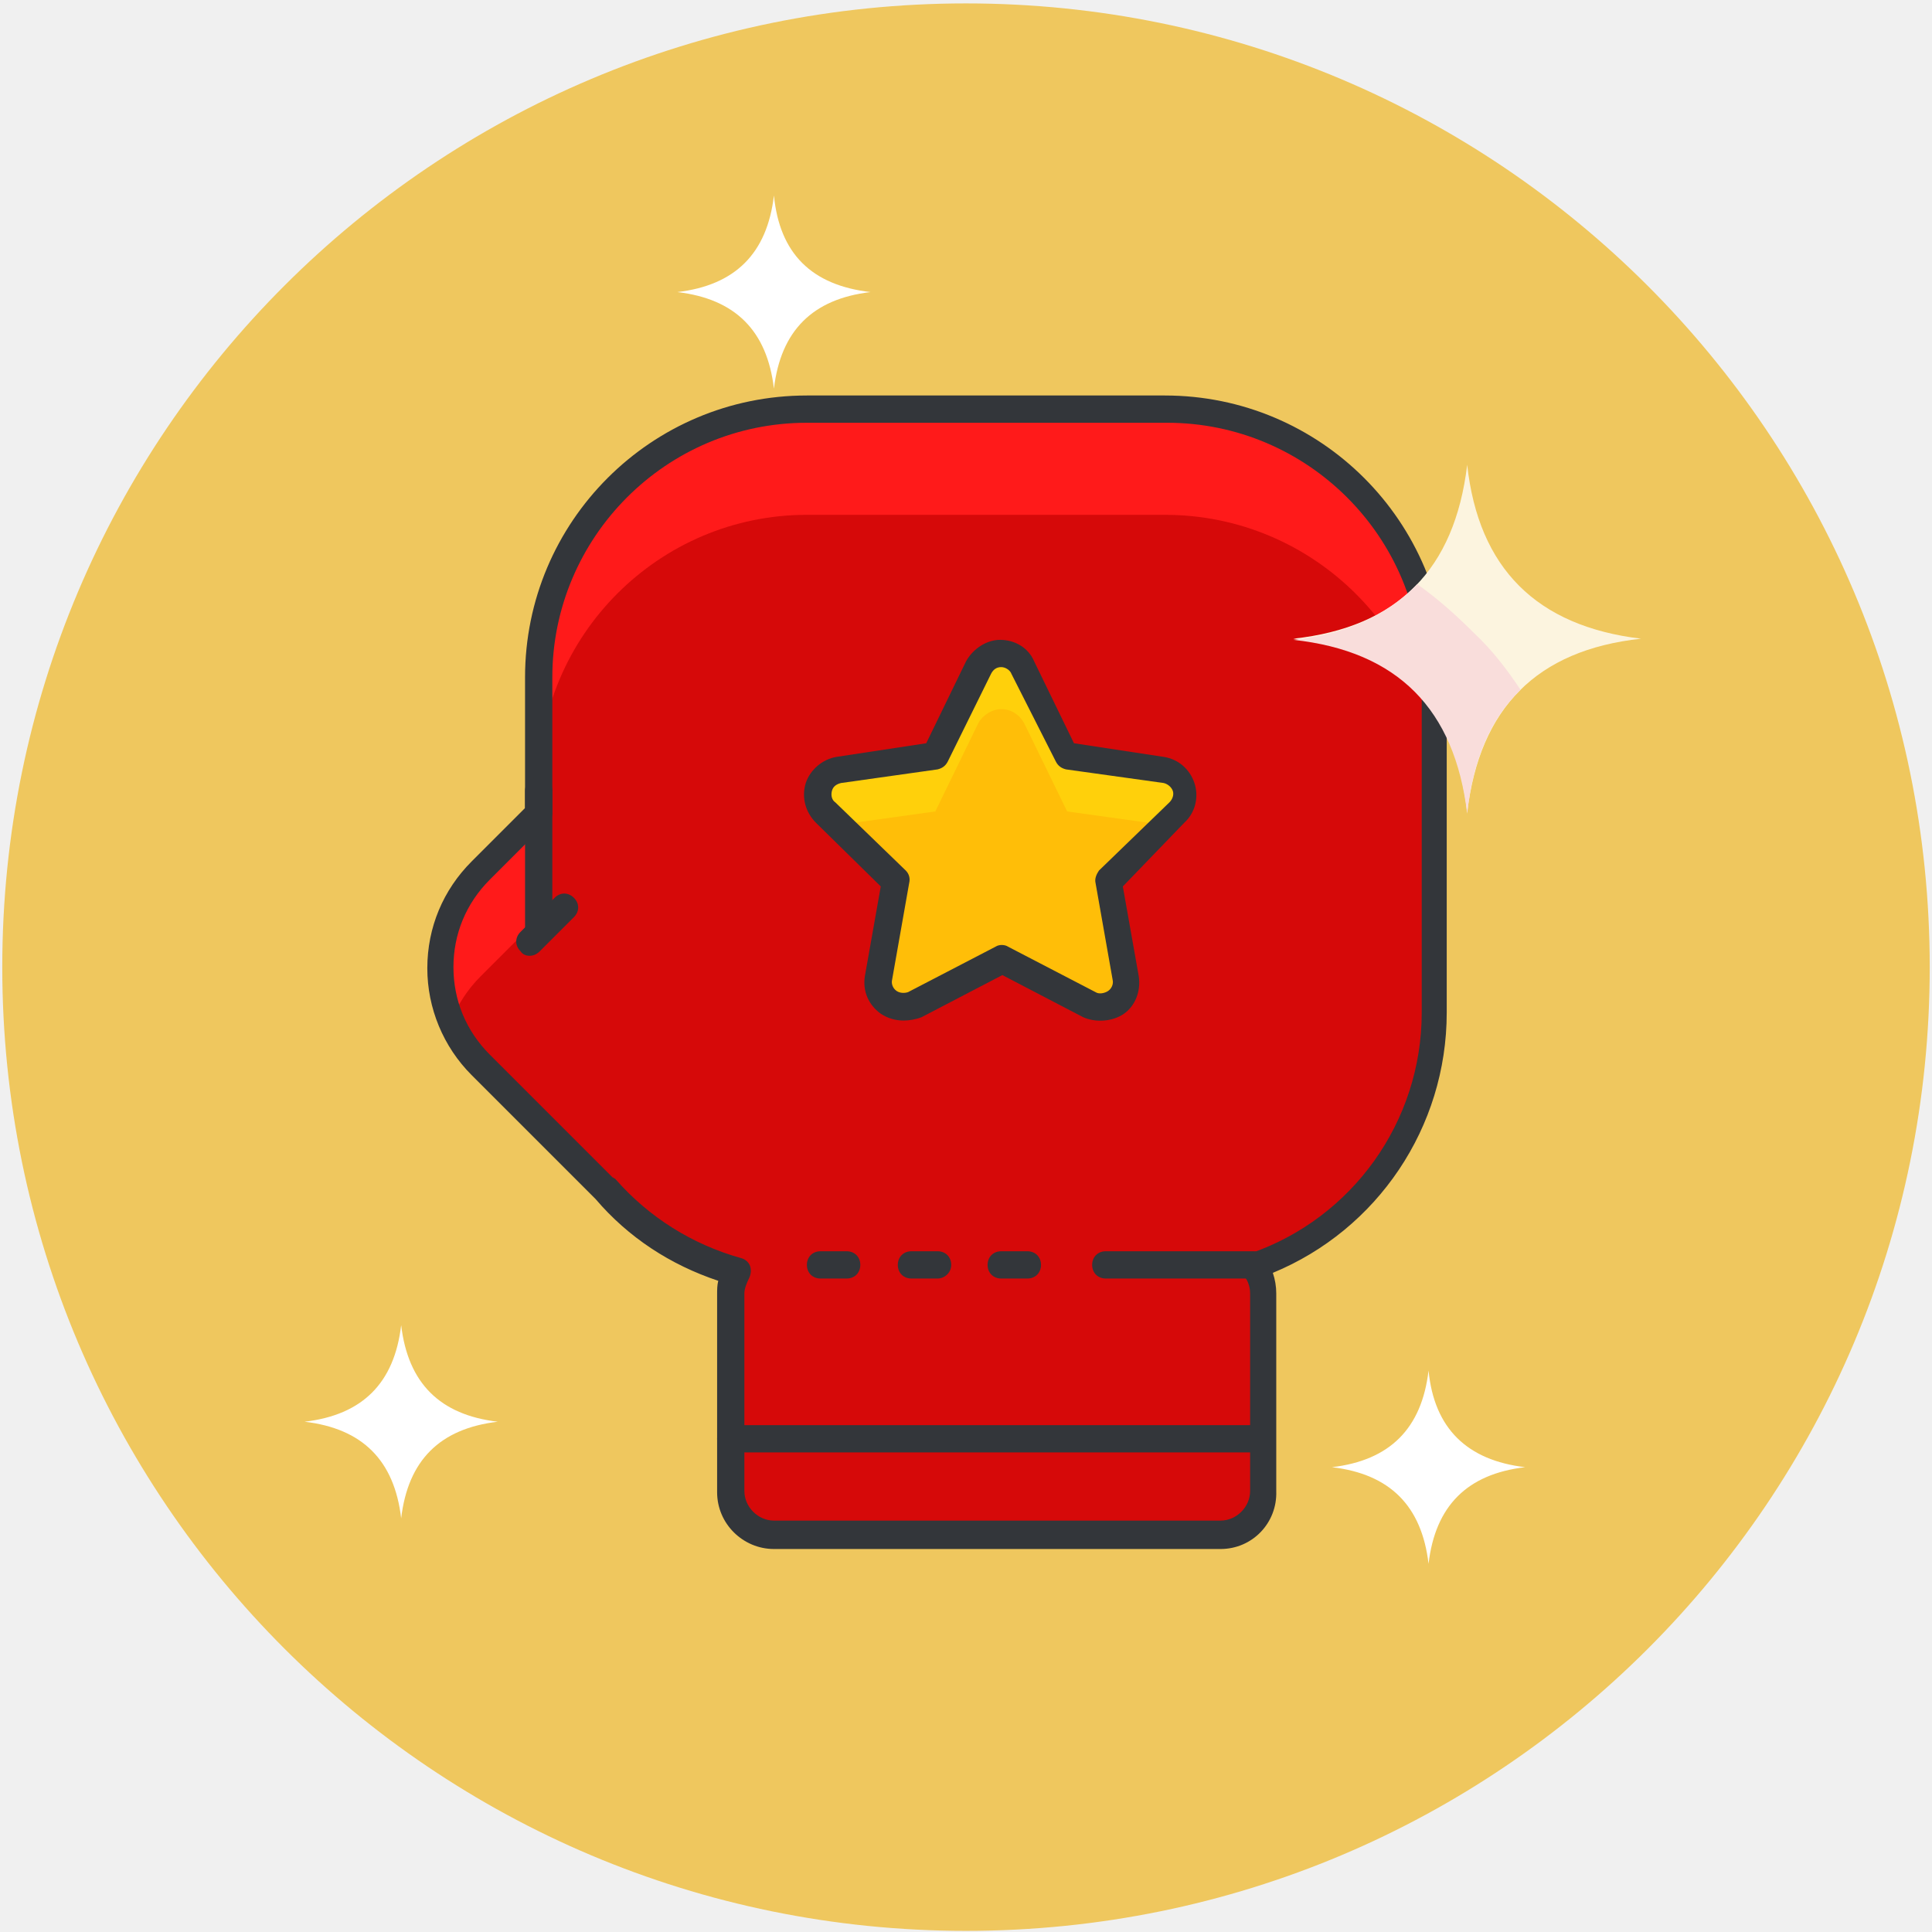
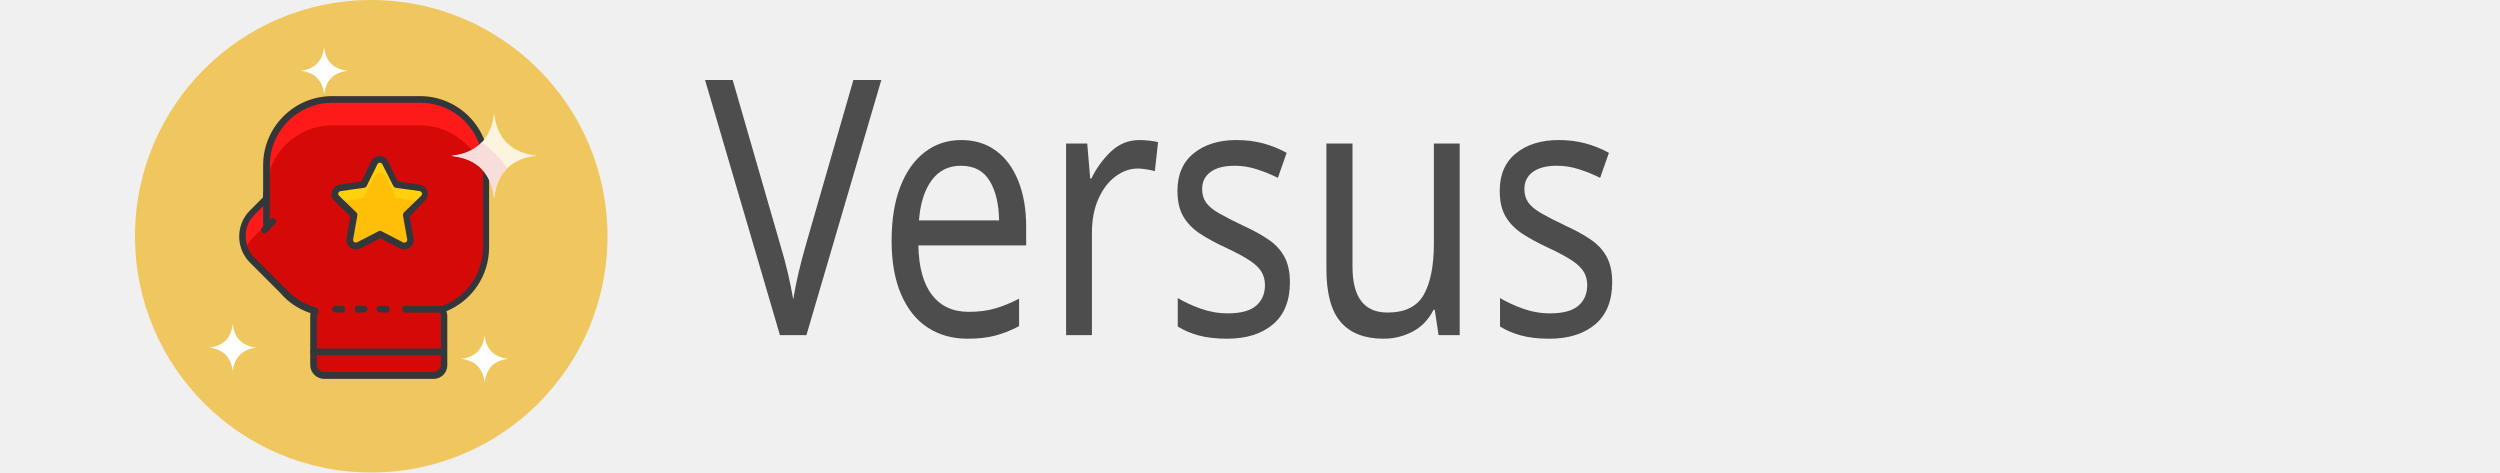
- <svg xmlns="http://www.w3.org/2000/svg" version="1.1" id="Layer_1" x="0px" y="0px" viewBox="0 0 170 170" style="enable-background:new 0 0 170 170;" xml:space="preserve">
-   <style type="text/css">
+ <svg xmlns="http://www.w3.org/2000/svg" xmlns:ns1="http://www.openswatchbook.org/uri/2009/osb" version="1.1" id="Layer_1" x="0px" y="0px" viewBox="0 0 370.381 70" xml:space="preserve" width="370.381" height="70">
+   <defs id="defs21">
+     <linearGradient id="linearGradient2286" ns1:paint="solid">
+       <stop style="stop-color:#000000;stop-opacity:1;" offset="0" id="stop2284" />
+     </linearGradient>
+     <linearGradient id="linearGradient2268" ns1:paint="solid">
+       <stop style="stop-color:#000000;stop-opacity:1;" offset="0" id="stop2266" />
+     </linearGradient>
+   </defs>
+   <style type="text/css" id="style2">
	.st0{fill:#EFC75E;}
- 	.st1{fill:#FF1A1A;}
- 	.st2{fill:#D60909;}
- 	.st3{fill:#33363A;}
- 	.st4{fill:#FFD00B;}
- 	.st5{fill:#FFBE08;}
- 	.st6{fill:#FFFFFF;}
- 	.st7{fill:#FCF4DF;}
- 	.st8{fill:#F9DDDB;}
+ 	.st1{fill:#E2574C;}
+ 	.st2{fill:#FFFFFF;}
+ 	.st3{fill:#FCF4DF;}
+ 	.st4{fill:#E66E65;}
+ 	.st5{fill:#CB4E44;}
+ 	.st6{fill:#F9DDDB;}
</style>
-   <path class="st0" d="M85,0.3c46.8,0,84.8,37.9,84.8,84.8s-37.9,84.8-84.8,84.8c-46.8,0-84.8-37.9-84.8-84.8S38.2,0.3,85,0.3z" />
-   <g>
-     <g>
-       <path class="st1" d="M102.5,36H71c-13,0-23.6,10.6-23.6,23.6v11.9l-5.1,5.1c-4.7,4.7-4.7,12.4,0,17.1L53,104.4    c0.1,0.1,0.2,0.2,0.3,0.2c3,3.5,7,6,11.6,7.3c-0.3,0.6-0.5,1.2-0.5,1.9v17.4c0,2.1,1.7,3.8,3.8,3.8h39.3c2.1,0,3.8-1.7,3.8-3.8    v-17.4c0-0.9-0.3-1.8-0.9-2.4c9.2-3.2,15.9-12,15.9-22.3V59.6C126.2,46.5,115.6,36,102.5,36z" />
+   <text xml:space="preserve" style="font-style:normal;font-variant:normal;font-weight:normal;font-stretch:normal;font-size:48px;line-height:1.25;font-family:'Serto Batnan';-inkscape-font-specification:'Serto Batnan, Normal';font-variant-ligatures:normal;font-variant-caps:normal;font-variant-numeric:normal;font-feature-settings:normal;text-align:start;letter-spacing:0px;word-spacing:0px;writing-mode:lr-tb;text-anchor:start;fill:#ffffff;fill-opacity:1;fill-rule:evenodd;stroke:#000000;stroke-width:1;stroke-linejoin:miter;stroke-miterlimit:4;stroke-dasharray:none;stroke-dashoffset:0;stroke-opacity:1;image-rendering:auto" x="115.202" y="45.016" id="text3716" transform="scale(0.9067157,1.102882)">
+     <tspan id="tspan3714" x="115.202" y="45.016" style="font-style:normal;font-variant:normal;font-weight:normal;font-stretch:normal;font-size:48px;font-family:'Serto Batnan';-inkscape-font-specification:'Serto Batnan, Normal';font-variant-ligatures:normal;font-variant-caps:normal;font-variant-numeric:normal;font-feature-settings:normal;text-align:start;writing-mode:lr-tb;text-anchor:start;fill:#4d4d4d;fill-opacity:1;fill-rule:evenodd;stroke:none;stroke-width:1;stroke-linecap:round;stroke-linejoin:miter;stroke-miterlimit:4;stroke-dasharray:none;stroke-dashoffset:0;stroke-opacity:1;paint-order:fill markers stroke">Versus</tspan>
+   </text>
+   <flowRoot xml:space="preserve" id="flowRoot2932" style="font-style:normal;font-weight:normal;font-size:40px;line-height:1.25;font-family:sans-serif;letter-spacing:0px;word-spacing:0px;fill:#000000;fill-opacity:1;stroke:none" transform="translate(-18.00847,-20)">
+     <flowRegion id="flowRegion2934">
+       <rect id="rect2936" width="180.085" height="74.195" x="125.339" y="19.407" />
+     </flowRegion>
+     <flowPara id="flowPara2938" />
+   </flowRoot>
+   <path class="st0" d="M 55,0 C 74.316,0 90,15.643 90,35 90,54.357 74.357,70 55,70 35.684,70 20,54.357 20,35 20,15.643 35.684,0 55,0 Z" id="path7279" style="fill:#efc75e;stroke-width:0.413" />
+   <g id="g7335" transform="matrix(0.4127359,0,0,0.4127359,19.91745,-0.12383)">
+     <g id="g7283">
+       <path class="st1" d="M 102.5,36 H 71 C 58,36 47.4,46.6 47.4,59.6 v 11.9 l -5.1,5.1 c -4.7,4.7 -4.7,12.4 0,17.1 L 53,104.4 c 0.1,0.1 0.2,0.2 0.3,0.2 3,3.5 7,6 11.6,7.3 -0.3,0.6 -0.5,1.2 -0.5,1.9 v 17.4 c 0,2.1 1.7,3.8 3.8,3.8 h 39.3 c 2.1,0 3.8,-1.7 3.8,-3.8 v -17.4 c 0,-0.9 -0.3,-1.8 -0.9,-2.4 9.2,-3.2 15.9,-12 15.9,-22.3 V 59.6 C 126.2,46.5 115.6,36 102.5,36 Z" id="path7281" style="fill:#ff1a1a" />
    </g>
-     <g>
-       <path class="st2" d="M102.5,45.3H71c-13,0-23.6,10.6-23.6,23.6v2.6v9.3l-5.1,5.1c-1.2,1.2-2,2.5-2.6,3.9c0.6,1.4,1.5,2.7,2.6,3.9    L53,104.4c0.1,0.1,0.2,0.2,0.3,0.2c3,3.5,7,6,11.6,7.3c-0.3,0.6-0.5,1.2-0.5,1.9v7.2c0.2,0.1,0.4,0.1,0.5,0.2    c-0.3,0.6-0.5,1.2-0.5,1.9v8.1c0,2.1,1.7,3.8,3.8,3.8h39.3c2.1,0,3.8-1.7,3.8-3.8v-8.1c0-0.9-0.3-1.8-0.9-2.4    c0.3-0.1,0.6-0.2,0.9-0.4v-6.6c0-0.9-0.3-1.8-0.9-2.4c9.2-3.2,15.9-12,15.9-22.3V68.9C126.2,55.9,115.6,45.3,102.5,45.3z" />
+     <g id="g7287">
+       <path class="st2" d="M 102.5,45.3 H 71 c -13,0 -23.6,10.6 -23.6,23.6 v 2.6 9.3 l -5.1,5.1 c -1.2,1.2 -2,2.5 -2.6,3.9 0.6,1.4 1.5,2.7 2.6,3.9 L 53,104.4 c 0.1,0.1 0.2,0.2 0.3,0.2 3,3.5 7,6 11.6,7.3 -0.3,0.6 -0.5,1.2 -0.5,1.9 v 7.2 c 0.2,0.1 0.4,0.1 0.5,0.2 -0.3,0.6 -0.5,1.2 -0.5,1.9 v 8.1 c 0,2.1 1.7,3.8 3.8,3.8 h 39.3 c 2.1,0 3.8,-1.7 3.8,-3.8 v -8.1 c 0,-0.9 -0.3,-1.8 -0.9,-2.4 0.3,-0.1 0.6,-0.2 0.9,-0.4 v -6.6 c 0,-0.9 -0.3,-1.8 -0.9,-2.4 9.2,-3.2 15.9,-12 15.9,-22.3 V 68.9 c -0.1,-13 -10.7,-23.6 -23.8,-23.6 z" id="path7285" style="fill:#d60909" />
    </g>
-     <g>
-       <path class="st3" d="M107.4,136.3H68.1c-2.7,0-5-2.2-5-5v-17.4c0-0.4,0-0.8,0.1-1.2c-4.2-1.4-7.9-3.8-10.8-7.2l0,0    c-0.1-0.1-0.1-0.1-0.2-0.2L41.5,94.6c-2.5-2.5-3.9-5.9-3.9-9.4c0-3.6,1.4-6.9,3.9-9.4l4.7-4.7V59.6c0-13.7,11.1-24.8,24.8-24.8    h31.5c13.7,0,24.8,11.1,24.8,24.8v29.5c0,10.1-6.1,19.1-15.3,22.9c0.2,0.6,0.3,1.2,0.3,1.8v17.4    C112.4,134,110.2,136.3,107.4,136.3z M71,37.2c-12.4,0-22.4,10.1-22.4,22.4v11.9c0,0.3-0.1,0.6-0.4,0.8l-5.1,5.1    c-2.1,2.1-3.2,4.8-3.2,7.7c0,2.9,1.1,5.6,3.2,7.7l10.7,10.7c0,0,0.1,0.1,0.1,0.1c0.1,0,0.1,0.1,0.2,0.1c0,0,0.1,0.1,0.1,0.1    c2.9,3.3,6.7,5.7,11,6.9c0.4,0.1,0.7,0.4,0.8,0.7s0.1,0.7-0.1,1.1c-0.2,0.4-0.4,0.9-0.4,1.3v17.4c0,1.4,1.2,2.6,2.6,2.6h39.3    c1.4,0,2.6-1.2,2.6-2.6v-17.4c0-0.7-0.3-1.3-0.6-1.6c-0.3-0.3-0.3-0.7-0.2-1.1c0.1-0.4,0.4-0.7,0.8-0.8c9-3.1,15.1-11.6,15.1-21.2    V59.6c0-12.4-10.1-22.4-22.4-22.4H71z" />
+     <g id="g7291">
+       <path class="st3" d="M 107.4,136.3 H 68.1 c -2.7,0 -5,-2.2 -5,-5 v -17.4 c 0,-0.4 0,-0.8 0.1,-1.2 -4.2,-1.4 -7.9,-3.8 -10.8,-7.2 v 0 c -0.1,-0.1 -0.1,-0.1 -0.2,-0.2 L 41.5,94.6 c -2.5,-2.5 -3.9,-5.9 -3.9,-9.4 0,-3.6 1.4,-6.9 3.9,-9.4 l 4.7,-4.7 V 59.6 C 46.2,45.9 57.3,34.8 71,34.8 h 31.5 c 13.7,0 24.8,11.1 24.8,24.8 v 29.5 c 0,10.1 -6.1,19.1 -15.3,22.9 0.2,0.6 0.3,1.2 0.3,1.8 v 17.4 c 0.1,2.8 -2.1,5.1 -4.9,5.1 z M 71,37.2 c -12.4,0 -22.4,10.1 -22.4,22.4 v 11.9 c 0,0.3 -0.1,0.6 -0.4,0.8 l -5.1,5.1 c -2.1,2.1 -3.2,4.8 -3.2,7.7 0,2.9 1.1,5.6 3.2,7.7 l 10.7,10.7 c 0,0 0.1,0.1 0.1,0.1 0.1,0 0.1,0.1 0.2,0.1 0,0 0.1,0.1 0.1,0.1 2.9,3.3 6.7,5.7 11,6.9 0.4,0.1 0.7,0.4 0.8,0.7 0.1,0.3 0.1,0.7 -0.1,1.1 -0.2,0.4 -0.4,0.9 -0.4,1.3 v 17.4 c 0,1.4 1.2,2.6 2.6,2.6 h 39.3 c 1.4,0 2.6,-1.2 2.6,-2.6 v -17.4 c 0,-0.7 -0.3,-1.3 -0.6,-1.6 -0.3,-0.3 -0.3,-0.7 -0.2,-1.1 0.1,-0.4 0.4,-0.7 0.8,-0.8 9,-3.1 15.1,-11.6 15.1,-21.2 V 59.6 C 125.1,47.2 115,37.2 102.7,37.2 Z" id="path7289" style="fill:#33363a" />
    </g>
-     <g>
-       <path class="st3" d="M47.4,82.7c-0.7,0-1.2-0.5-1.2-1.2V69.6c0-0.7,0.5-1.2,1.2-1.2c0.7,0,1.2,0.5,1.2,1.2v11.9    C48.6,82.2,48.1,82.7,47.4,82.7z" />
+     <g id="g7295">
+       <path class="st3" d="m 47.4,82.7 c -0.7,0 -1.2,-0.5 -1.2,-1.2 V 69.6 c 0,-0.7 0.5,-1.2 1.2,-1.2 0.7,0 1.2,0.5 1.2,1.2 v 11.9 c 0,0.7 -0.5,1.2 -1.2,1.2 z" id="path7293" style="fill:#33363a" />
    </g>
-     <g>
-       <path class="st3" d="M110.3,112.5h-13c-0.7,0-1.2-0.5-1.2-1.2s0.5-1.2,1.2-1.2h13c0.7,0,1.2,0.5,1.2,1.2S110.9,112.5,110.3,112.5z    " />
+     <g id="g7299">
+       <path class="st3" d="m 110.3,112.5 h -13 c -0.7,0 -1.2,-0.5 -1.2,-1.2 0,-0.7 0.5,-1.2 1.2,-1.2 h 13 c 0.7,0 1.2,0.5 1.2,1.2 0,0.7 -0.6,1.2 -1.2,1.2 z" id="path7297" style="fill:#33363a" />
    </g>
-     <g>
-       <path class="st3" d="M90.4,112.5h-2.3c-0.7,0-1.2-0.5-1.2-1.2s0.5-1.2,1.2-1.2h2.3c0.7,0,1.2,0.5,1.2,1.2S91.1,112.5,90.4,112.5z" />
+     <g id="g7303">
+       <path class="st3" d="m 90.4,112.5 h -2.3 c -0.7,0 -1.2,-0.5 -1.2,-1.2 0,-0.7 0.5,-1.2 1.2,-1.2 h 2.3 c 0.7,0 1.2,0.5 1.2,1.2 0,0.7 -0.5,1.2 -1.2,1.2 z" id="path7301" style="fill:#33363a" />
    </g>
-     <g>
-       <path class="st3" d="M82.5,112.5h-2.3c-0.7,0-1.2-0.5-1.2-1.2s0.5-1.2,1.2-1.2h2.3c0.7,0,1.2,0.5,1.2,1.2S83.1,112.5,82.5,112.5z" />
+     <g id="g7307">
+       <path class="st3" d="m 82.5,112.5 h -2.3 c -0.7,0 -1.2,-0.5 -1.2,-1.2 0,-0.7 0.5,-1.2 1.2,-1.2 h 2.3 c 0.7,0 1.2,0.5 1.2,1.2 0,0.7 -0.6,1.2 -1.2,1.2 z" id="path7305" style="fill:#33363a" />
    </g>
-     <g>
-       <path class="st3" d="M74.5,112.5h-2.3c-0.7,0-1.2-0.5-1.2-1.2s0.5-1.2,1.2-1.2h2.3c0.7,0,1.2,0.5,1.2,1.2S75.2,112.5,74.5,112.5z" />
+     <g id="g7311">
+       <path class="st3" d="m 74.5,112.5 h -2.3 c -0.7,0 -1.2,-0.5 -1.2,-1.2 0,-0.7 0.5,-1.2 1.2,-1.2 h 2.3 c 0.7,0 1.2,0.5 1.2,1.2 0,0.7 -0.5,1.2 -1.2,1.2 z" id="path7309" style="fill:#33363a" />
    </g>
-     <g>
-       <path class="st3" d="M110.3,127.8h-46c-0.7,0-1.2-0.5-1.2-1.2s0.5-1.2,1.2-1.2h46c0.7,0,1.2,0.5,1.2,1.2S110.9,127.8,110.3,127.8z    " />
+     <g id="g7315">
+       <path class="st3" d="m 110.3,127.8 h -46 c -0.7,0 -1.2,-0.5 -1.2,-1.2 0,-0.7 0.5,-1.2 1.2,-1.2 h 46 c 0.7,0 1.2,0.5 1.2,1.2 0,0.7 -0.6,1.2 -1.2,1.2 z" id="path7313" style="fill:#33363a" />
    </g>
-     <g>
-       <g>
-         <path class="st4" d="M104.3,69.3c-0.3-0.8-0.9-1.4-1.8-1.5l-8.6-1.2l-3.8-7.8c-0.4-0.7-1.1-1.2-2-1.2c-0.8,0-1.6,0.5-2,1.2     l-3.8,7.8l-8.6,1.2c-0.8,0.1-1.5,0.7-1.8,1.5c-0.3,0.8,0,1.7,0.6,2.3l6.2,6l-1.5,8.5c-0.1,0.8,0.2,1.7,0.9,2.1     c0.7,0.5,1.6,0.6,2.3,0.2l7.7-4l7.7,4c0.3,0.2,0.7,0.3,1,0.3c0.5,0,0.9-0.1,1.3-0.4c0.7-0.5,1-1.3,0.9-2.1l-1.5-8.5l6.2-6     C104.3,70.9,104.5,70.1,104.3,69.3z" />
+     <g id="g7329">
+       <g id="g7319">
+         <path class="st4" d="m 104.3,69.3 c -0.3,-0.8 -0.9,-1.4 -1.8,-1.5 l -8.6,-1.2 -3.8,-7.8 c -0.4,-0.7 -1.1,-1.2 -2,-1.2 -0.8,0 -1.6,0.5 -2,1.2 l -3.8,7.8 -8.6,1.2 c -0.8,0.1 -1.5,0.7 -1.8,1.5 -0.3,0.8 0,1.7 0.6,2.3 l 6.2,6 -1.5,8.5 c -0.1,0.8 0.2,1.7 0.9,2.1 0.7,0.5 1.6,0.6 2.3,0.2 l 7.7,-4 7.7,4 c 0.3,0.2 0.7,0.3 1,0.3 0.5,0 0.9,-0.1 1.3,-0.4 0.7,-0.5 1,-1.3 0.9,-2.1 l -1.5,-8.5 6.2,-6 c 0.6,-0.8 0.8,-1.6 0.6,-2.4 z" id="path7317" style="fill:#ffd00b" />
      </g>
-       <g>
-         <path class="st5" d="M97.5,77.5l5-4.9c0,0,0,0,0,0l-8.6-1.2l-3.8-7.8c-0.4-0.7-1.1-1.2-2-1.2c-0.8,0-1.6,0.5-2,1.2l-3.8,7.8     l-8.6,1.2c0,0,0,0,0,0l5,4.9l-0.7,4.2l0.7,0.7l-0.9,5.4c0.1,0.1,0.2,0.2,0.3,0.3c0.7,0.5,1.6,0.6,2.3,0.2l7.7-4l7.7,4     c0.3,0.2,0.7,0.3,1,0.3c0.5,0,0.9-0.1,1.3-0.4c0.1-0.1,0.2-0.2,0.3-0.3l-0.9-5.4l0.7-0.7L97.5,77.5z" />
+       <g id="g7323">
+         <path class="st5" d="m 97.5,77.5 5,-4.9 c 0,0 0,0 0,0 l -8.6,-1.2 -3.8,-7.8 c -0.4,-0.7 -1.1,-1.2 -2,-1.2 -0.8,0 -1.6,0.5 -2,1.2 l -3.8,7.8 -8.6,1.2 c 0,0 0,0 0,0 l 5,4.9 -0.7,4.2 0.7,0.7 -0.9,5.4 c 0.1,0.1 0.2,0.2 0.3,0.3 0.7,0.5 1.6,0.6 2.3,0.2 l 7.7,-4 7.7,4 c 0.3,0.2 0.7,0.3 1,0.3 0.5,0 0.9,-0.1 1.3,-0.4 0.1,-0.1 0.2,-0.2 0.3,-0.3 l -0.9,-5.4 0.7,-0.7 z" id="path7321" style="fill:#ffbe08" />
      </g>
-       <g>
-         <path class="st3" d="M79.5,89.8c-0.7,0-1.4-0.2-2-0.6c-1.1-0.8-1.6-2-1.4-3.3l1.4-7.9l-5.7-5.6c-0.9-0.9-1.3-2.2-0.9-3.5     c0.4-1.2,1.5-2.1,2.7-2.3l7.9-1.2l3.5-7.2c0.6-1.1,1.8-1.9,3-1.9c1.3,0,2.5,0.7,3,1.9l3.5,7.2l7.9,1.2c1.3,0.2,2.3,1.1,2.7,2.3     c0.4,1.2,0.1,2.6-0.9,3.5L98.8,78l1.4,7.9c0.2,1.3-0.3,2.6-1.3,3.3c-1,0.7-2.5,0.8-3.6,0.3l-7.1-3.7l-7.1,3.7     C80.6,89.7,80,89.8,79.5,89.8z M88.1,58.7c-0.4,0-0.7,0.2-0.9,0.6L83.4,67c-0.2,0.4-0.5,0.6-0.9,0.7L74,68.9     c-0.4,0.1-0.7,0.3-0.8,0.7c-0.1,0.4,0,0.8,0.3,1l6.2,6c0.3,0.3,0.4,0.7,0.3,1.1l-1.5,8.5c-0.1,0.4,0.1,0.8,0.4,1     c0.3,0.2,0.7,0.2,1,0.1l7.7-4c0.3-0.2,0.8-0.2,1.1,0l7.7,4c0.3,0.2,0.8,0.1,1.1-0.1c0.3-0.2,0.5-0.6,0.4-1l-1.5-8.5     c-0.1-0.4,0.1-0.8,0.3-1.1l6.2-6c0.3-0.3,0.4-0.7,0.3-1s-0.4-0.6-0.8-0.7l-8.6-1.2c-0.4-0.1-0.7-0.3-0.9-0.7L89,59.3     C88.9,59,88.5,58.7,88.1,58.7z" />
+       <g id="g7327">
+         <path class="st3" d="m 79.5,89.8 c -0.7,0 -1.4,-0.2 -2,-0.6 -1.1,-0.8 -1.6,-2 -1.4,-3.3 L 77.5,78 71.8,72.4 c -0.9,-0.9 -1.3,-2.2 -0.9,-3.5 0.4,-1.2 1.5,-2.1 2.7,-2.3 l 7.9,-1.2 3.5,-7.2 c 0.6,-1.1 1.8,-1.9 3,-1.9 1.3,0 2.5,0.7 3,1.9 l 3.5,7.2 7.9,1.2 c 1.3,0.2 2.3,1.1 2.7,2.3 0.4,1.2 0.1,2.6 -0.9,3.5 l -5.4,5.6 1.4,7.9 c 0.2,1.3 -0.3,2.6 -1.3,3.3 -1,0.7 -2.5,0.8 -3.6,0.3 l -7.1,-3.7 -7.1,3.7 c -0.5,0.2 -1.1,0.3 -1.6,0.3 z m 8.6,-31.1 c -0.4,0 -0.7,0.2 -0.9,0.6 L 83.4,67 c -0.2,0.4 -0.5,0.6 -0.9,0.7 L 74,68.9 c -0.4,0.1 -0.7,0.3 -0.8,0.7 -0.1,0.4 0,0.8 0.3,1 l 6.2,6 c 0.3,0.3 0.4,0.7 0.3,1.1 l -1.5,8.5 c -0.1,0.4 0.1,0.8 0.4,1 0.3,0.2 0.7,0.2 1,0.1 l 7.7,-4 c 0.3,-0.2 0.8,-0.2 1.1,0 l 7.7,4 c 0.3,0.2 0.8,0.1 1.1,-0.1 0.3,-0.2 0.5,-0.6 0.4,-1 l -1.5,-8.5 c -0.1,-0.4 0.1,-0.8 0.3,-1.1 l 6.2,-6 c 0.3,-0.3 0.4,-0.7 0.3,-1 -0.1,-0.3 -0.4,-0.6 -0.8,-0.7 L 93.8,67.7 C 93.4,67.6 93.1,67.4 92.9,67 L 89,59.3 C 88.9,59 88.5,58.7 88.1,58.7 Z" id="path7325" style="fill:#33363a" />
      </g>
    </g>
-     <g>
-       <path class="st3" d="M46.6,84.1c-0.3,0-0.6-0.1-0.8-0.4c-0.5-0.5-0.5-1.2,0-1.7l3-3c0.5-0.5,1.2-0.5,1.7,0c0.5,0.5,0.5,1.2,0,1.7    l-3,3C47.2,84,46.9,84.1,46.6,84.1z" />
+     <g id="g7333">
+       <path class="st3" d="m 46.6,84.1 c -0.3,0 -0.6,-0.1 -0.8,-0.4 -0.5,-0.5 -0.5,-1.2 0,-1.7 l 3,-3 c 0.5,-0.5 1.2,-0.5 1.7,0 0.5,0.5 0.5,1.2 0,1.7 l -3,3 c -0.3,0.3 -0.6,0.4 -0.9,0.4 z" id="path7331" style="fill:#33363a" />
    </g>
  </g>
-   <path class="st6" d="M26.8,125.1c5.1-0.6,7.9-3.4,8.5-8.5c0.6,5.1,3.4,7.9,8.5,8.5c-5.1,0.6-7.9,3.4-8.5,8.5  C34.7,128.5,31.9,125.7,26.8,125.1z M125.7,120.6c-0.6,5.1-3.4,7.9-8.5,8.5c5.1,0.6,7.9,3.4,8.5,8.5c0.6-5.1,3.4-7.9,8.5-8.5  C129.1,128.5,126.2,125.7,125.7,120.6z M68.1,17.2c-0.6,5.1-3.4,7.9-8.5,8.5c5.1,0.6,7.9,3.4,8.5,8.5c0.6-5.1,3.4-7.9,8.5-8.5  C71.4,25.1,68.6,22.3,68.1,17.2z" />
-   <path class="st7" d="M113.8,56.2c9.2-1,14.2-6.1,15.3-15.3c1,9.1,6.1,14.2,15.3,15.3c-9.2,1-14.2,6.1-15.3,15.3  C128.1,62.3,123,57.2,113.8,56.2z" />
-   <path class="st8" d="M133.8,60.7c-1.2-1.8-2.5-3.5-4.1-5c-1.7-1.7-3.3-3.1-5-4.3c-2.6,2.7-6.2,4.4-10.9,4.9  c9.2,1,14.2,6.1,15.3,15.3C129.6,66.8,131.2,63.2,133.8,60.7z" />
+   <path class="st6" d="m 30.979,51.509 c 2.105,-0.248 3.261,-1.403 3.508,-3.508 0.248,2.105 1.403,3.261 3.508,3.508 -2.105,0.248 -3.261,1.403 -3.508,3.508 -0.248,-2.105 -1.403,-3.261 -3.508,-3.508 z m 40.82,-1.857 c -0.248,2.105 -1.403,3.261 -3.508,3.508 2.105,0.248 3.261,1.403 3.508,3.508 0.248,-2.105 1.403,-3.261 3.508,-3.508 -2.105,-0.248 -3.302,-1.403 -3.508,-3.508 z M 48.025,6.975 c -0.248,2.105 -1.403,3.261 -3.508,3.508 2.105,0.248 3.261,1.403 3.508,3.508 0.248,-2.105 1.403,-3.261 3.508,-3.508 -2.146,-0.248 -3.302,-1.403 -3.508,-3.508 z" id="path7337" style="fill:#ffffff;stroke-width:0.413" />
+   <path class="st7" d="m 66.887,23.072 c 3.797,-0.413 5.861,-2.518 6.315,-6.315 0.413,3.756 2.518,5.861 6.315,6.315 -3.797,0.413 -5.861,2.518 -6.315,6.315 -0.413,-3.797 -2.518,-5.902 -6.315,-6.315 z" id="path7339" style="fill:#fcf4df;stroke-width:0.413" />
+   <path class="st8" d="m 75.142,24.929 c -0.495,-0.743 -1.032,-1.445 -1.692,-2.064 -0.702,-0.702 -1.362,-1.279 -2.064,-1.775 -1.073,1.114 -2.559,1.816 -4.499,2.022 3.797,0.413 5.861,2.518 6.315,6.315 0.206,-1.981 0.867,-3.467 1.94,-4.499 z" id="path7341" style="fill:#f9dddb;stroke-width:0.413" />
</svg>
